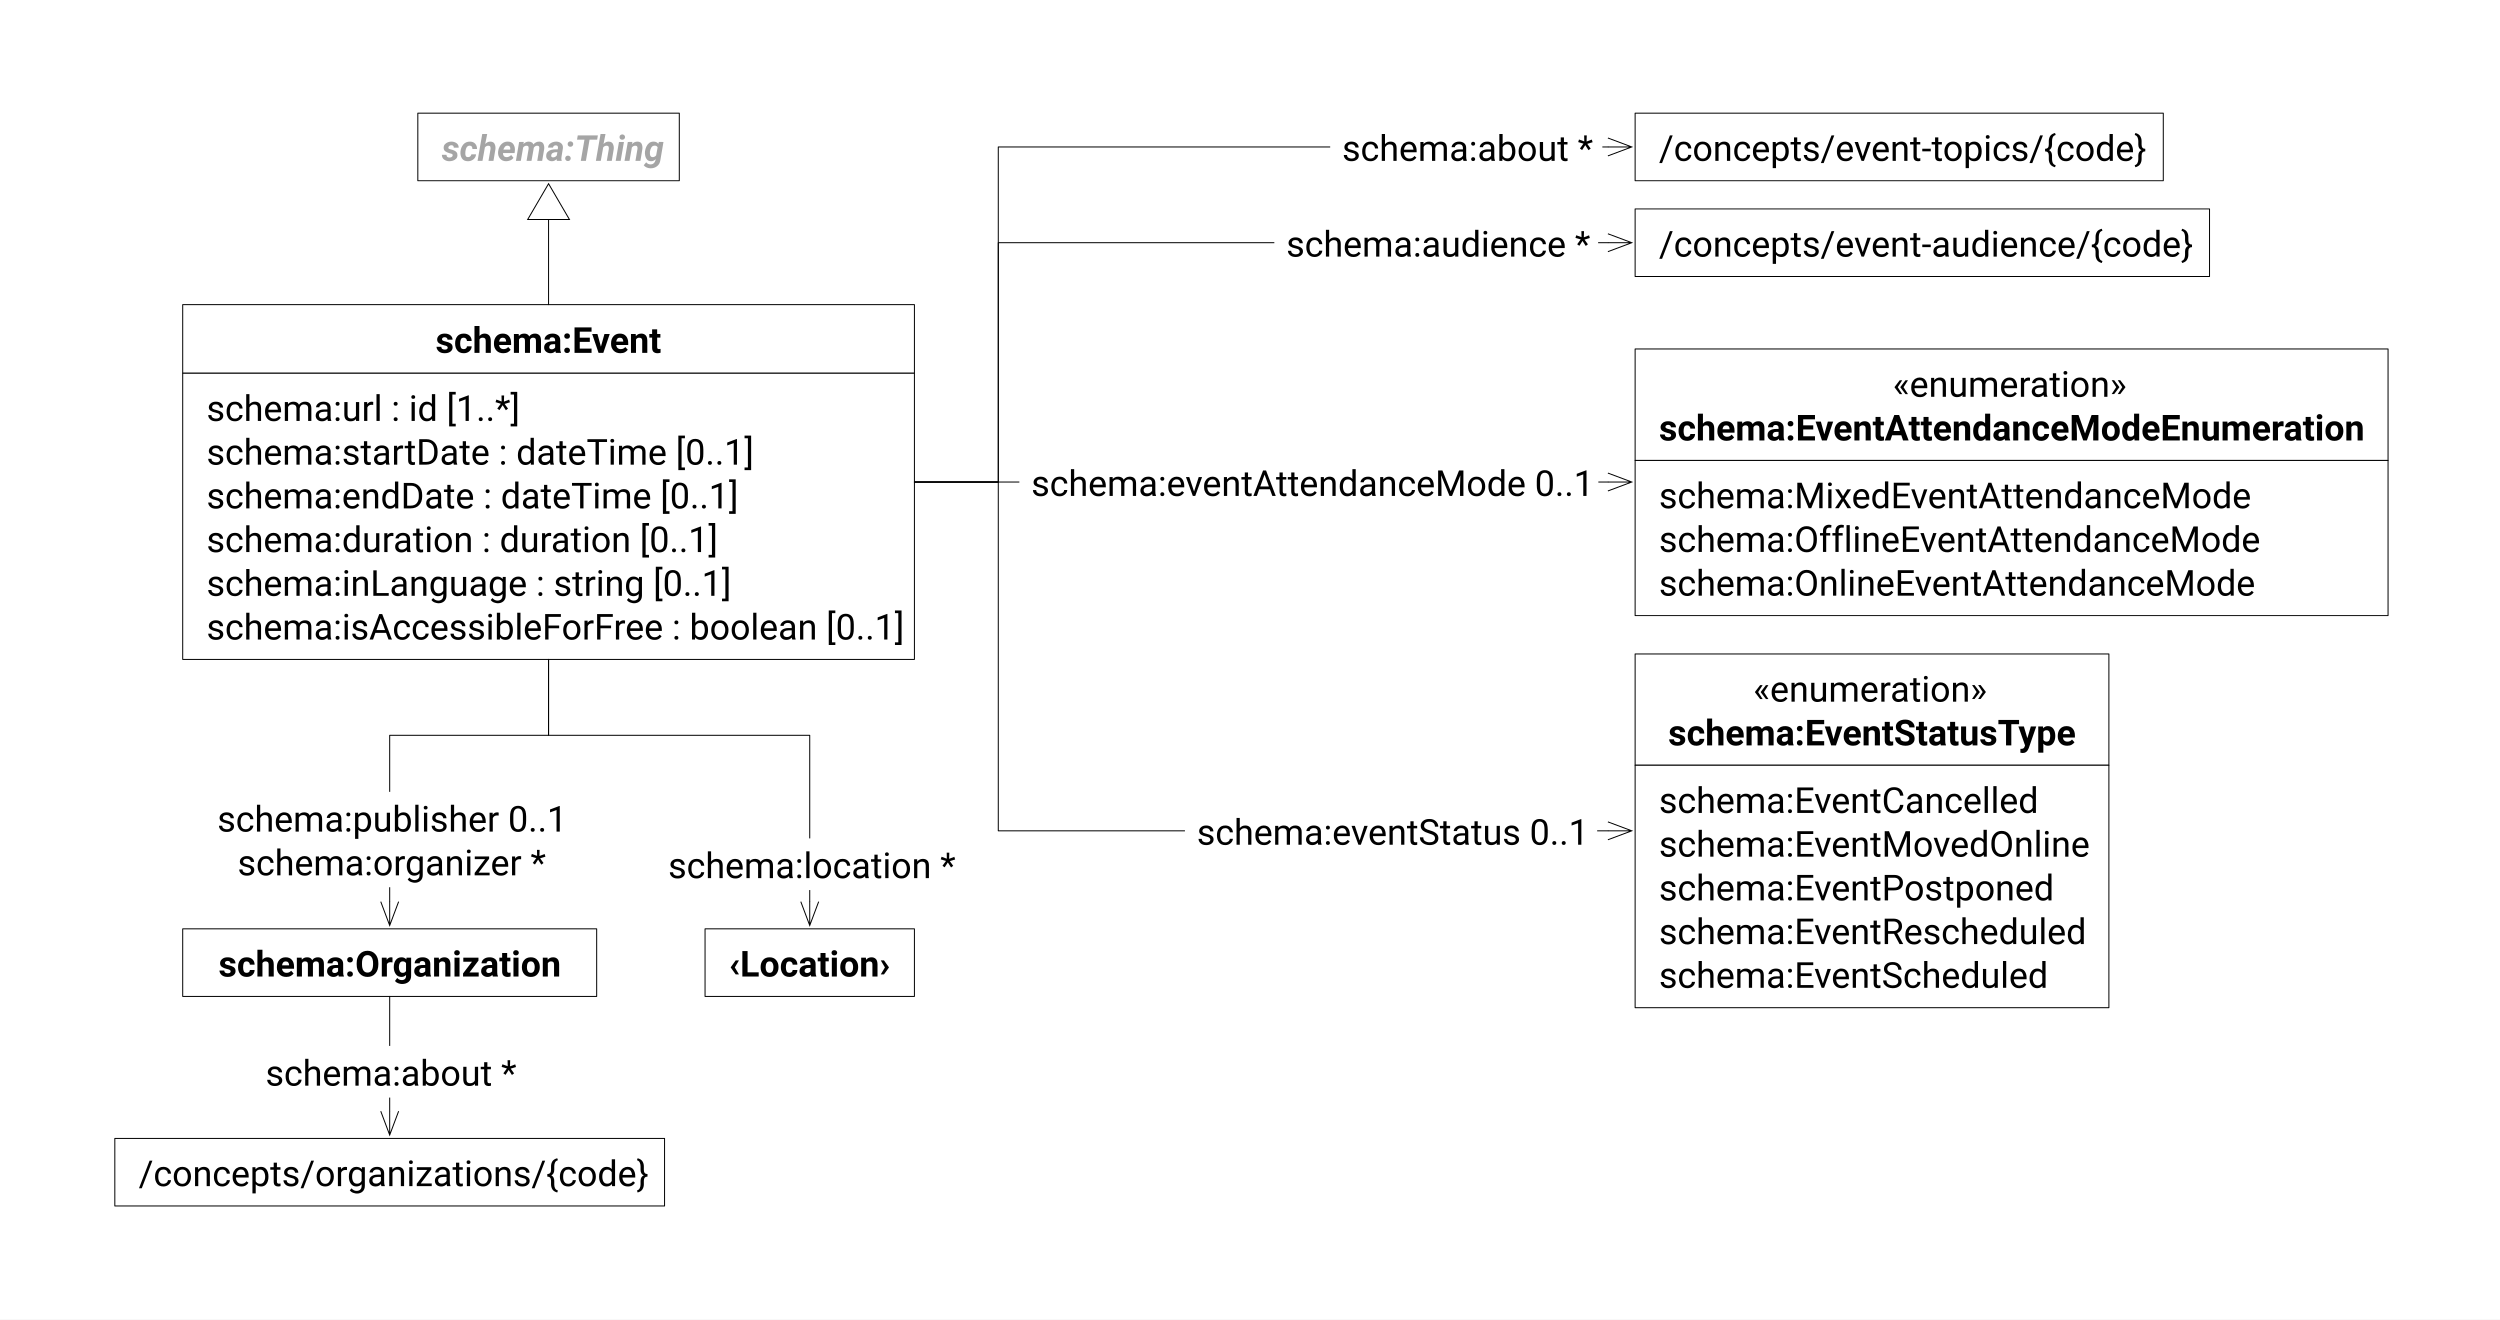
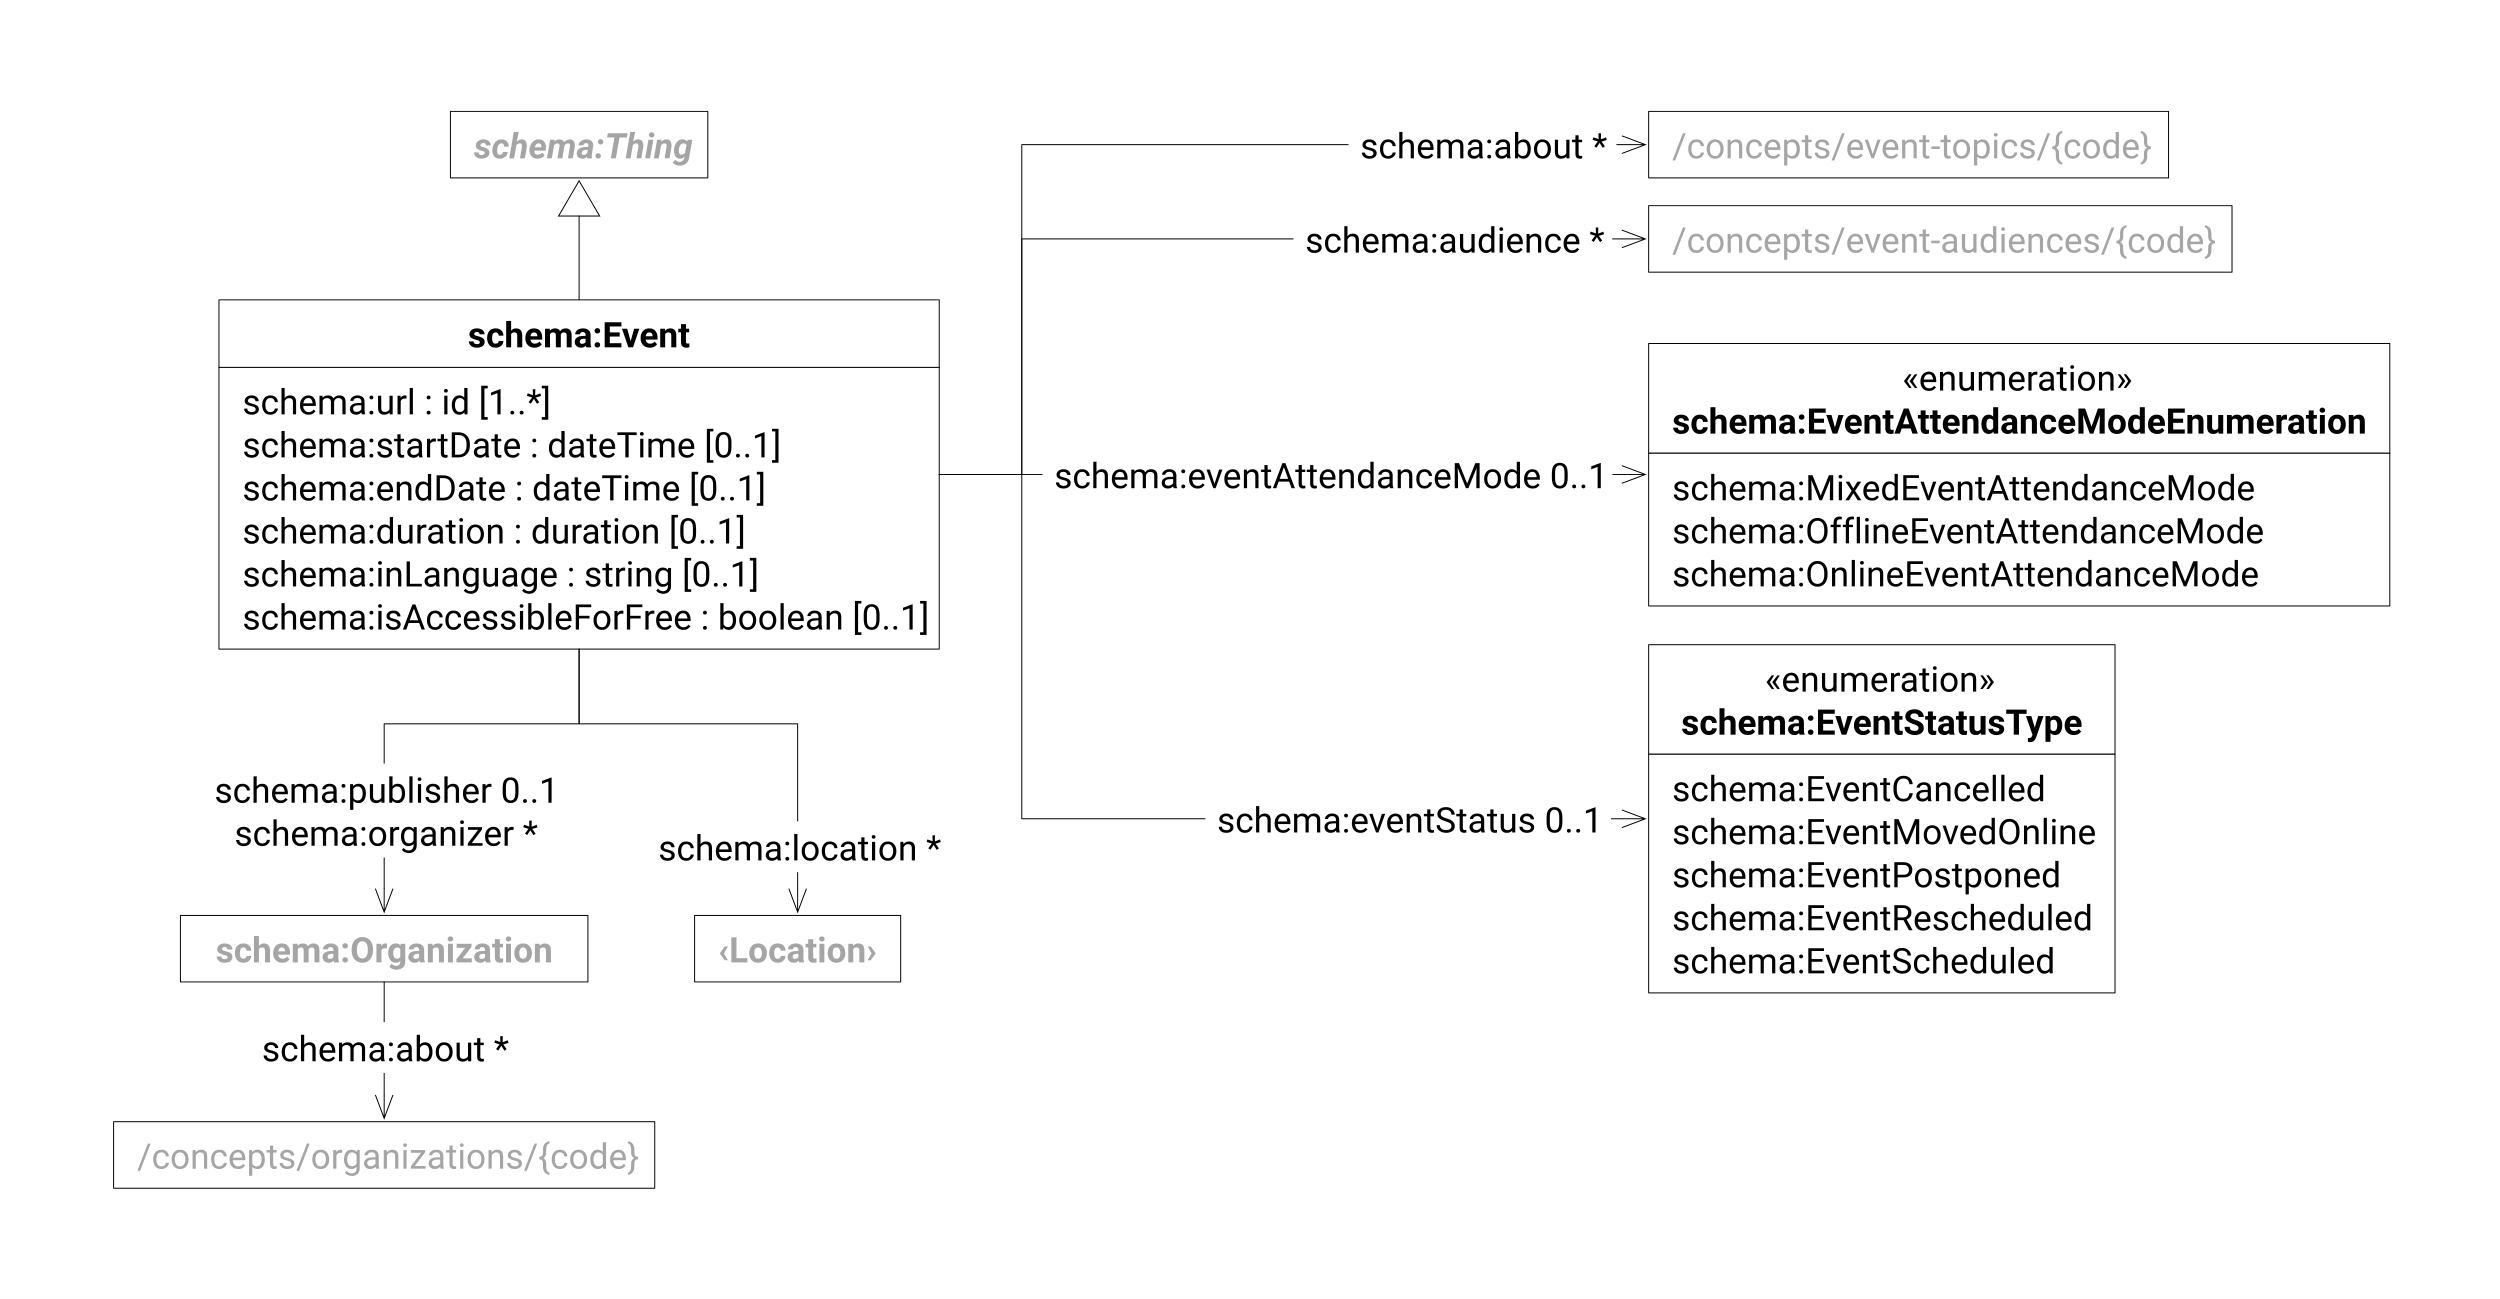
- <svg xmlns="http://www.w3.org/2000/svg" xmlns:xlink="http://www.w3.org/1999/xlink" version="1.1" viewBox="66 92 629 332" width="629" height="332">
+ <svg xmlns="http://www.w3.org/2000/svg" xmlns:xlink="http://www.w3.org/1999/xlink" version="1.1" viewBox="56 92 639 332" width="639" height="332">
  <defs>
    <marker orient="auto" overflow="visible" markerUnits="strokeWidth" id="StickArrow_Marker" stroke-linejoin="miter" stroke-miterlimit="10" viewBox="-1 -10 26 20" markerWidth="26" markerHeight="20" color="black">
      <g>
        <path d="M 24 0 L 0 0 M 0 -9 L 24 0 L 0 9" fill="none" stroke="currentColor" stroke-width="1" />
      </g>
    </marker>
    <marker orient="auto" overflow="visible" markerUnits="strokeWidth" id="UMLInheritance_Marker" stroke-linejoin="miter" stroke-miterlimit="10" viewBox="-1 -22 38 44" markerWidth="38" markerHeight="44" color="black">
      <g>
        <path d="M 36 0 L 0 -21 L 0 21 Z" fill="none" stroke="currentColor" stroke-width="1" />
      </g>
    </marker>
  </defs>
  <g id="events" stroke-dasharray="none" fill="none" fill-opacity="1" stroke-opacity="1" stroke="none">
-     <rect fill="white" x="66" y="92" width="629" height="332" />
+     <rect fill="white" x="56" y="92" width="639" height="332" />
    <g id="events_Layer_1">
      <g id="Group_243">
        <g id="Graphic_245">
          <a xlink:href="https://schema.org/Event">
            <rect x="111.969" y="168.646" width="184.099" height="17.261" fill="white" />
            <rect x="111.969" y="168.646" width="184.099" height="17.261" stroke="black" stroke-linecap="round" stroke-linejoin="round" stroke-width=".25" />
            <text transform="translate(175.5808 171.7762)" fill="black">
              <tspan font-family="Roboto" font-weight="bold" font-size="9" fill="black" x="0" y="9">
                                schema:Event
                            </tspan>
            </text>
          </a>
        </g>
        <g id="Graphic_244">
          <rect x="111.969" y="185.907" width="184.099" height="72" fill="white" />
          <rect x="111.969" y="185.907" width="184.099" height="72" stroke="black" stroke-linecap="round" stroke-linejoin="round" stroke-width=".25" />
          <text transform="translate(117.9685 188.9068)" fill="black">
            <tspan font-family="Roboto" font-size="9" fill="black" x="0" y="9">schema:url : id [1..*]
                        </tspan>
            <tspan font-family="Roboto" font-size="9" fill="black" x="0" y="20">schema:startDate : dateTime
                            [0..1]
                        </tspan>
            <tspan font-family="Roboto" font-size="9" fill="black" x="0" y="31">schema:endDate : dateTime
                            [0..1]
                        </tspan>
            <tspan font-family="Roboto" font-size="9" fill="black" x="0" y="42">schema:duration : duration
                            [0..1]
                        </tspan>
            <tspan font-family="Roboto" font-size="9" fill="black" x="0" y="53">schema:inLanguage : string
                            [0..1]
                        </tspan>
            <tspan font-family="Roboto" font-size="9" fill="black" x="0" y="64">schema:isAccessibleForFree :
                            boolean [0..1]
                        </tspan>
          </text>
        </g>
      </g>
      <g id="Group_241">
        <g id="Graphic_242">
          <a xlink:href="things.svg">
-             <rect x="243.391" y="325.701" width="52.676" height="17" fill="white" />
-             <rect x="243.391" y="325.701" width="52.676" height="17" stroke="black" stroke-linecap="round" stroke-linejoin="round" stroke-width=".25" />
-             <text transform="translate(249.3914 328.7008)" fill="black">
-               <tspan font-family="Roboto" font-weight="bold" font-size="9" fill="black" x="0" y="9">
+             <rect x="233.541" y="325.984" width="52.676" height="17" fill="white" />
+             <rect x="233.541" y="325.984" width="52.676" height="17" stroke="black" stroke-linecap="round" stroke-linejoin="round" stroke-width=".25" />
+             <text transform="translate(239.5408 328.9842)" fill="#a5a5a5">
+               <tspan font-family="Roboto" font-weight="bold" font-size="9" fill="#a5a5a5" x="0" y="9">
                                ‹Location›
                            </tspan>
            </text>
          </a>
        </g>
      </g>
      <g id="Line_240">
-         <path d="M 204.018 257.907 L 204.018 277.007 L 269.729 277.007 L 269.729 318.851" marker-end="url(#StickArrow_Marker)" stroke="black" stroke-linecap="round" stroke-linejoin="round" stroke-width=".25" />
+         <path d="M 204.018 257.907 L 204.018 277.007 L 259.879 277.007 L 259.879 319.134" marker-end="url(#StickArrow_Marker)" stroke="black" stroke-linecap="round" stroke-linejoin="round" stroke-width=".25" />
      </g>
      <g id="Graphic_239">
-         <rect x="231.116" y="302.938" width="77.227" height="13" fill="white" />
-         <text transform="translate(234.116 303.9377)" fill="black">
+         <rect x="221.265" y="301.924" width="77.227" height="13" fill="white" />
+         <text transform="translate(224.2654 302.9243)" fill="black">
          <tspan font-family="Roboto" font-size="9" fill="black" x="0" y="9">schema:location *</tspan>
        </text>
      </g>
      <g id="Group_237">
        <g id="Graphic_238">
          <a xlink:href="things.svg">
            <rect x="171.125" y="120.472" width="65.785" height="17" fill="white" />
            <rect x="171.125" y="120.472" width="65.785" height="17" stroke="black" stroke-linecap="round" stroke-linejoin="round" stroke-width=".25" />
            <text transform="translate(177.1255 123.4724)" fill="#a5a5a5">
              <tspan font-family="Roboto" font-style="italic" font-weight="bold" font-size="9" fill="#a5a5a5" x="0" y="9">schema:Thing
                            </tspan>
            </text>
          </a>
        </g>
      </g>
      <g id="Group_234">
        <g id="Graphic_236">
          <a xlink:href="https://schema.org/EventStatusType">
-             <rect x="477.397" y="256.535" width="119.2" height="28" fill="white" />
-             <rect x="477.397" y="256.535" width="119.2" height="28" stroke="black" stroke-linecap="round" stroke-linejoin="round" stroke-width=".25" />
-             <text transform="translate(485.7104 259.5354)" fill="black">
+             <rect x="477.397" y="256.78" width="119.2" height="28" fill="white" />
+             <rect x="477.397" y="256.78" width="119.2" height="28" stroke="black" stroke-linecap="round" stroke-linejoin="round" stroke-width=".25" />
+             <text transform="translate(485.7104 259.7805)" fill="black">
              <tspan font-family="Roboto" font-size="9" fill="black" x="21.412" y="9">«enumeration»
                            </tspan>
              <tspan font-family="Roboto" font-weight="bold" font-size="9" fill="black" x="0" y="20">
                                schema:EventStatusType
                            </tspan>
            </text>
          </a>
        </g>
        <g id="Graphic_235">
-           <rect x="477.397" y="284.535" width="119.2" height="61" fill="white" />
-           <rect x="477.397" y="284.535" width="119.2" height="61" stroke="black" stroke-linecap="round" stroke-linejoin="round" stroke-width=".25" />
-           <text transform="translate(483.3967 287.5354)" fill="black">
+           <rect x="477.397" y="284.78" width="119.2" height="61" fill="white" />
+           <rect x="477.397" y="284.78" width="119.2" height="61" stroke="black" stroke-linecap="round" stroke-linejoin="round" stroke-width=".25" />
+           <text transform="translate(483.3967 287.7805)" fill="black">
            <tspan font-family="Roboto" font-size="9" fill="black" x="0" y="9">schema:EventCancelled</tspan>
            <tspan font-family="Roboto" font-size="9" fill="black" x="0" y="20">schema:EventMovedOnline
                        </tspan>
            <tspan font-family="Roboto" font-size="9" fill="black" x="0" y="31">schema:EventPostponed
                        </tspan>
            <tspan font-family="Roboto" font-size="9" fill="black" x="0" y="42">schema:EventRescheduled
                        </tspan>
            <tspan font-family="Roboto" font-size="9" fill="black" x="0" y="53">schema:EventScheduled
                        </tspan>
          </text>
        </g>
      </g>
      <g id="Line_233">
-         <path d="M 296.067 213.276 L 317.167 213.276 L 317.167 301.035 L 470.547 301.035" marker-end="url(#StickArrow_Marker)" stroke="black" stroke-linecap="round" stroke-linejoin="round" stroke-width=".25" />
+         <path d="M 296.067 213.276 L 317.167 213.276 L 317.167 301.28 L 470.547 301.28" marker-end="url(#StickArrow_Marker)" stroke="black" stroke-linecap="round" stroke-linejoin="round" stroke-width=".25" />
      </g>
      <g id="Graphic_232">
-         <rect x="364.134" y="294.535" width="103.712" height="13" fill="white" />
-         <text transform="translate(367.1342 295.5354)" fill="black">
+         <rect x="364.078" y="294.78" width="103.712" height="13" fill="white" />
+         <text transform="translate(367.0783 295.7804)" fill="black">
          <tspan font-family="Roboto" font-size="9" fill="black" x="0" y="9">schema:eventStatus 0..1</tspan>
        </text>
      </g>
      <g id="Line_231">
        <line x1="204.018" y1="168.646" x2="204.018" y2="147.222" marker-end="url(#UMLInheritance_Marker)" stroke="black" stroke-linecap="round" stroke-linejoin="round" stroke-width=".25" />
      </g>
      <g id="Group_229">
        <g id="Graphic_230">
          <a xlink:href="things.svg">
-             <rect x="111.969" y="325.701" width="104.155" height="17" fill="white" />
-             <rect x="111.969" y="325.701" width="104.155" height="17" stroke="black" stroke-linecap="round" stroke-linejoin="round" stroke-width=".25" />
-             <text transform="translate(120.9685 328.7008)" fill="black">
-               <tspan font-family="Roboto" font-weight="bold" font-size="9" fill="black" x="0" y="9">
+             <rect x="102.118" y="325.984" width="104.155" height="17" fill="white" />
+             <rect x="102.118" y="325.984" width="104.155" height="17" stroke="black" stroke-linecap="round" stroke-linejoin="round" stroke-width=".25" />
+             <text transform="translate(111.118 328.9842)" fill="#a5a5a5">
+               <tspan font-family="Roboto" font-weight="bold" font-size="9" fill="#a5a5a5" x="0" y="9">
                                schema:Organization
                            </tspan>
            </text>
          </a>
        </g>
      </g>
      <g id="Line_228">
-         <path d="M 204.018 257.907 L 204.018 277.007 L 164.046 277.007 L 164.046 318.851" marker-end="url(#StickArrow_Marker)" stroke="black" stroke-linecap="round" stroke-linejoin="round" stroke-width=".25" />
+         <path d="M 204.018 257.907 L 204.018 277.007 L 154.195 277.007 L 154.195 319.134" marker-end="url(#StickArrow_Marker)" stroke="black" stroke-linecap="round" stroke-linejoin="round" stroke-width=".25" />
      </g>
      <g id="Graphic_227">
-         <rect x="117.674" y="291.229" width="92.744" height="24" fill="white" />
-         <text transform="translate(120.6741 292.2287)" fill="black">
+         <rect x="107.824" y="287.173" width="92.744" height="24" fill="white" />
+         <text transform="translate(110.8235 288.1731)" fill="black">
          <tspan font-family="Roboto" font-size="9" fill="black" x="0" y="9">schema:publisher 0..1</tspan>
          <tspan font-family="Roboto" font-size="9" fill="black" x="5.098" y="20">schema:organizer *
                    </tspan>
        </text>
      </g>
      <g id="Line_226">
        <path d="M 296.067 213.276 L 317.167 213.276 L 317.167 128.972 L 470.547 128.972" marker-end="url(#StickArrow_Marker)" stroke="black" stroke-linecap="round" stroke-linejoin="round" stroke-width=".25" />
      </g>
      <g id="Graphic_225">
        <rect x="400.675" y="122.472" width="68.477" height="13" fill="white" />
        <text transform="translate(403.6751 123.4724)" fill="black">
          <tspan font-family="Roboto" font-size="9" fill="black" x="0" y="9">schema:about *</tspan>
        </text>
      </g>
      <g id="Group_223">
        <g id="Graphic_224">
          <a xlink:href="agents.svg">
            <rect x="477.397" y="120.472" width="132.885" height="17" fill="white" />
            <rect x="477.397" y="120.472" width="132.885" height="17" stroke="black" stroke-linecap="round" stroke-linejoin="round" stroke-width=".25" />
-             <text transform="translate(483.3967 123.4724)" fill="black">
-               <tspan font-family="Roboto" font-size="9" fill="black" x="0" y="9">
+             <text transform="translate(483.3967 123.4724)" fill="#a5a5a5">
+               <tspan font-family="Roboto" font-size="9" fill="#a5a5a5" x="0" y="9">
                                /concepts/event-topics/{code}
                            </tspan>
            </text>
          </a>
        </g>
      </g>
      <g id="Line_222">
        <path d="M 296.067 213.276 L 317.167 213.276 L 317.167 153.067 L 470.547 153.067" marker-end="url(#StickArrow_Marker)" stroke="black" stroke-linecap="round" stroke-linejoin="round" stroke-width=".25" />
      </g>
      <g id="Graphic_221">
        <rect x="386.622" y="146.567" width="81.467" height="13" fill="white" />
        <text transform="translate(389.6221 147.5669)" fill="black">
          <tspan font-family="Roboto" font-size="9" fill="black" x="0" y="9">schema:audience *</tspan>
        </text>
      </g>
      <g id="Group_219">
        <g id="Graphic_220">
          <a xlink:href="agents.svg">
-             <rect x="477.397" y="144.567" width="144.521" height="17" fill="white" />
-             <rect x="477.397" y="144.567" width="144.521" height="17" stroke="black" stroke-linecap="round" stroke-linejoin="round" stroke-width=".25" />
-             <text transform="translate(483.3967 147.5669)" fill="black">
-               <tspan font-family="Roboto" font-size="9" fill="black" x="0" y="9">
-                                 /concepts/event-audience/{code}
+             <rect x="477.397" y="144.567" width="149.105" height="17" fill="white" />
+             <rect x="477.397" y="144.567" width="149.105" height="17" stroke="black" stroke-linecap="round" stroke-linejoin="round" stroke-width=".25" />
+             <text transform="translate(483.3967 147.5669)" fill="#a5a5a5">
+               <tspan font-family="Roboto" font-size="9" fill="#a5a5a5" x="0" y="9">
+                                 /concepts/event-audiences/{code}
                            </tspan>
            </text>
          </a>
        </g>
      </g>
      <g id="Group_216">
        <g id="Graphic_218">
          <a xlink:href="https://schema.org/EventAttendanceModeEnumeration">
            <rect x="477.397" y="179.803" width="189.438" height="28.047" fill="white" />
            <rect x="477.397" y="179.803" width="189.438" height="28.047" stroke="black" stroke-linecap="round" stroke-linejoin="round" stroke-width=".25" />
            <text transform="translate(483.3967 182.8268)" fill="black">
              <tspan font-family="Roboto" font-size="9" fill="black" x="58.845" y="9">«enumeration»
                            </tspan>
              <tspan font-family="Roboto" font-weight="bold" font-size="9" fill="black" x="0" y="20">
                                schema:EventAttendanceModeEnumeration
                            </tspan>
            </text>
          </a>
        </g>
        <g id="Graphic_217">
          <rect x="477.397" y="207.85" width="189.438" height="39.034" fill="white" />
          <rect x="477.397" y="207.85" width="189.438" height="39.034" stroke="black" stroke-linecap="round" stroke-linejoin="round" stroke-width=".25" />
          <text transform="translate(483.3967 210.8672)" fill="black">
            <tspan font-family="Roboto" font-size="9" fill="black" x="0" y="9">
                            schema:MixedEventAttendanceMode
                        </tspan>
            <tspan font-family="Roboto" font-size="9" fill="black" x="0" y="20">
                            schema:OfflineEventAttendanceMode
                        </tspan>
            <tspan font-family="Roboto" font-size="9" fill="black" x="0" y="31">
                            schema:OnlineEventAttendanceMode
                        </tspan>
          </text>
        </g>
      </g>
      <g id="Line_215">
        <line x1="296.067" y1="213.276" x2="470.547" y2="213.276" marker-end="url(#StickArrow_Marker)" stroke="black" stroke-linecap="round" stroke-linejoin="round" stroke-width=".25" />
      </g>
      <g id="Graphic_214">
        <rect x="322.468" y="206.776" width="145.676" height="13" fill="white" />
        <text transform="translate(325.4684 207.7762)" fill="black">
          <tspan font-family="Roboto" font-size="9" fill="black" x="0" y="9">schema:eventAttendanceMode 0..1
                    </tspan>
        </text>
      </g>
      <g id="Line_246">
-         <line x1="164.046" y1="342.701" x2="164.046" y2="371.575" marker-end="url(#StickArrow_Marker)" stroke="black" stroke-linecap="round" stroke-linejoin="round" stroke-width=".25" />
+         <line x1="154.195" y1="342.984" x2="154.195" y2="371.859" marker-end="url(#StickArrow_Marker)" stroke="black" stroke-linecap="round" stroke-linejoin="round" stroke-width=".25" />
      </g>
      <g id="Graphic_247">
-         <rect x="129.807" y="355.152" width="68.477" height="13" fill="white" />
-         <text transform="translate(132.8074 356.1524)" fill="black">
+         <rect x="119.957" y="353.254" width="68.477" height="13" fill="white" />
+         <text transform="translate(122.9569 354.2535)" fill="black">
          <tspan font-family="Roboto" font-size="9" fill="black" x="0" y="9">schema:about *</tspan>
        </text>
      </g>
      <g id="Group_248">
        <g id="Graphic_249">
          <a xlink:href="agents.svg">
-             <rect x="94.89" y="378.425" width="138.312" height="17" fill="white" />
-             <rect x="94.89" y="378.425" width="138.312" height="17" stroke="black" stroke-linecap="round" stroke-linejoin="round" stroke-width=".25" />
-             <text transform="translate(100.8899 381.4252)" fill="black">
-               <tspan font-family="Roboto" font-size="9" fill="black" x="0" y="9">
+             <rect x="85.039" y="378.709" width="138.312" height="17" fill="white" />
+             <rect x="85.039" y="378.709" width="138.312" height="17" stroke="black" stroke-linecap="round" stroke-linejoin="round" stroke-width=".25" />
+             <text transform="translate(91.03937 381.7087)" fill="#a5a5a5">
+               <tspan font-family="Roboto" font-size="9" fill="#a5a5a5" x="0" y="9">
                                /concepts/organizations/{code}
                            </tspan>
            </text>
          </a>
        </g>
      </g>
    </g>
  </g>
</svg>
